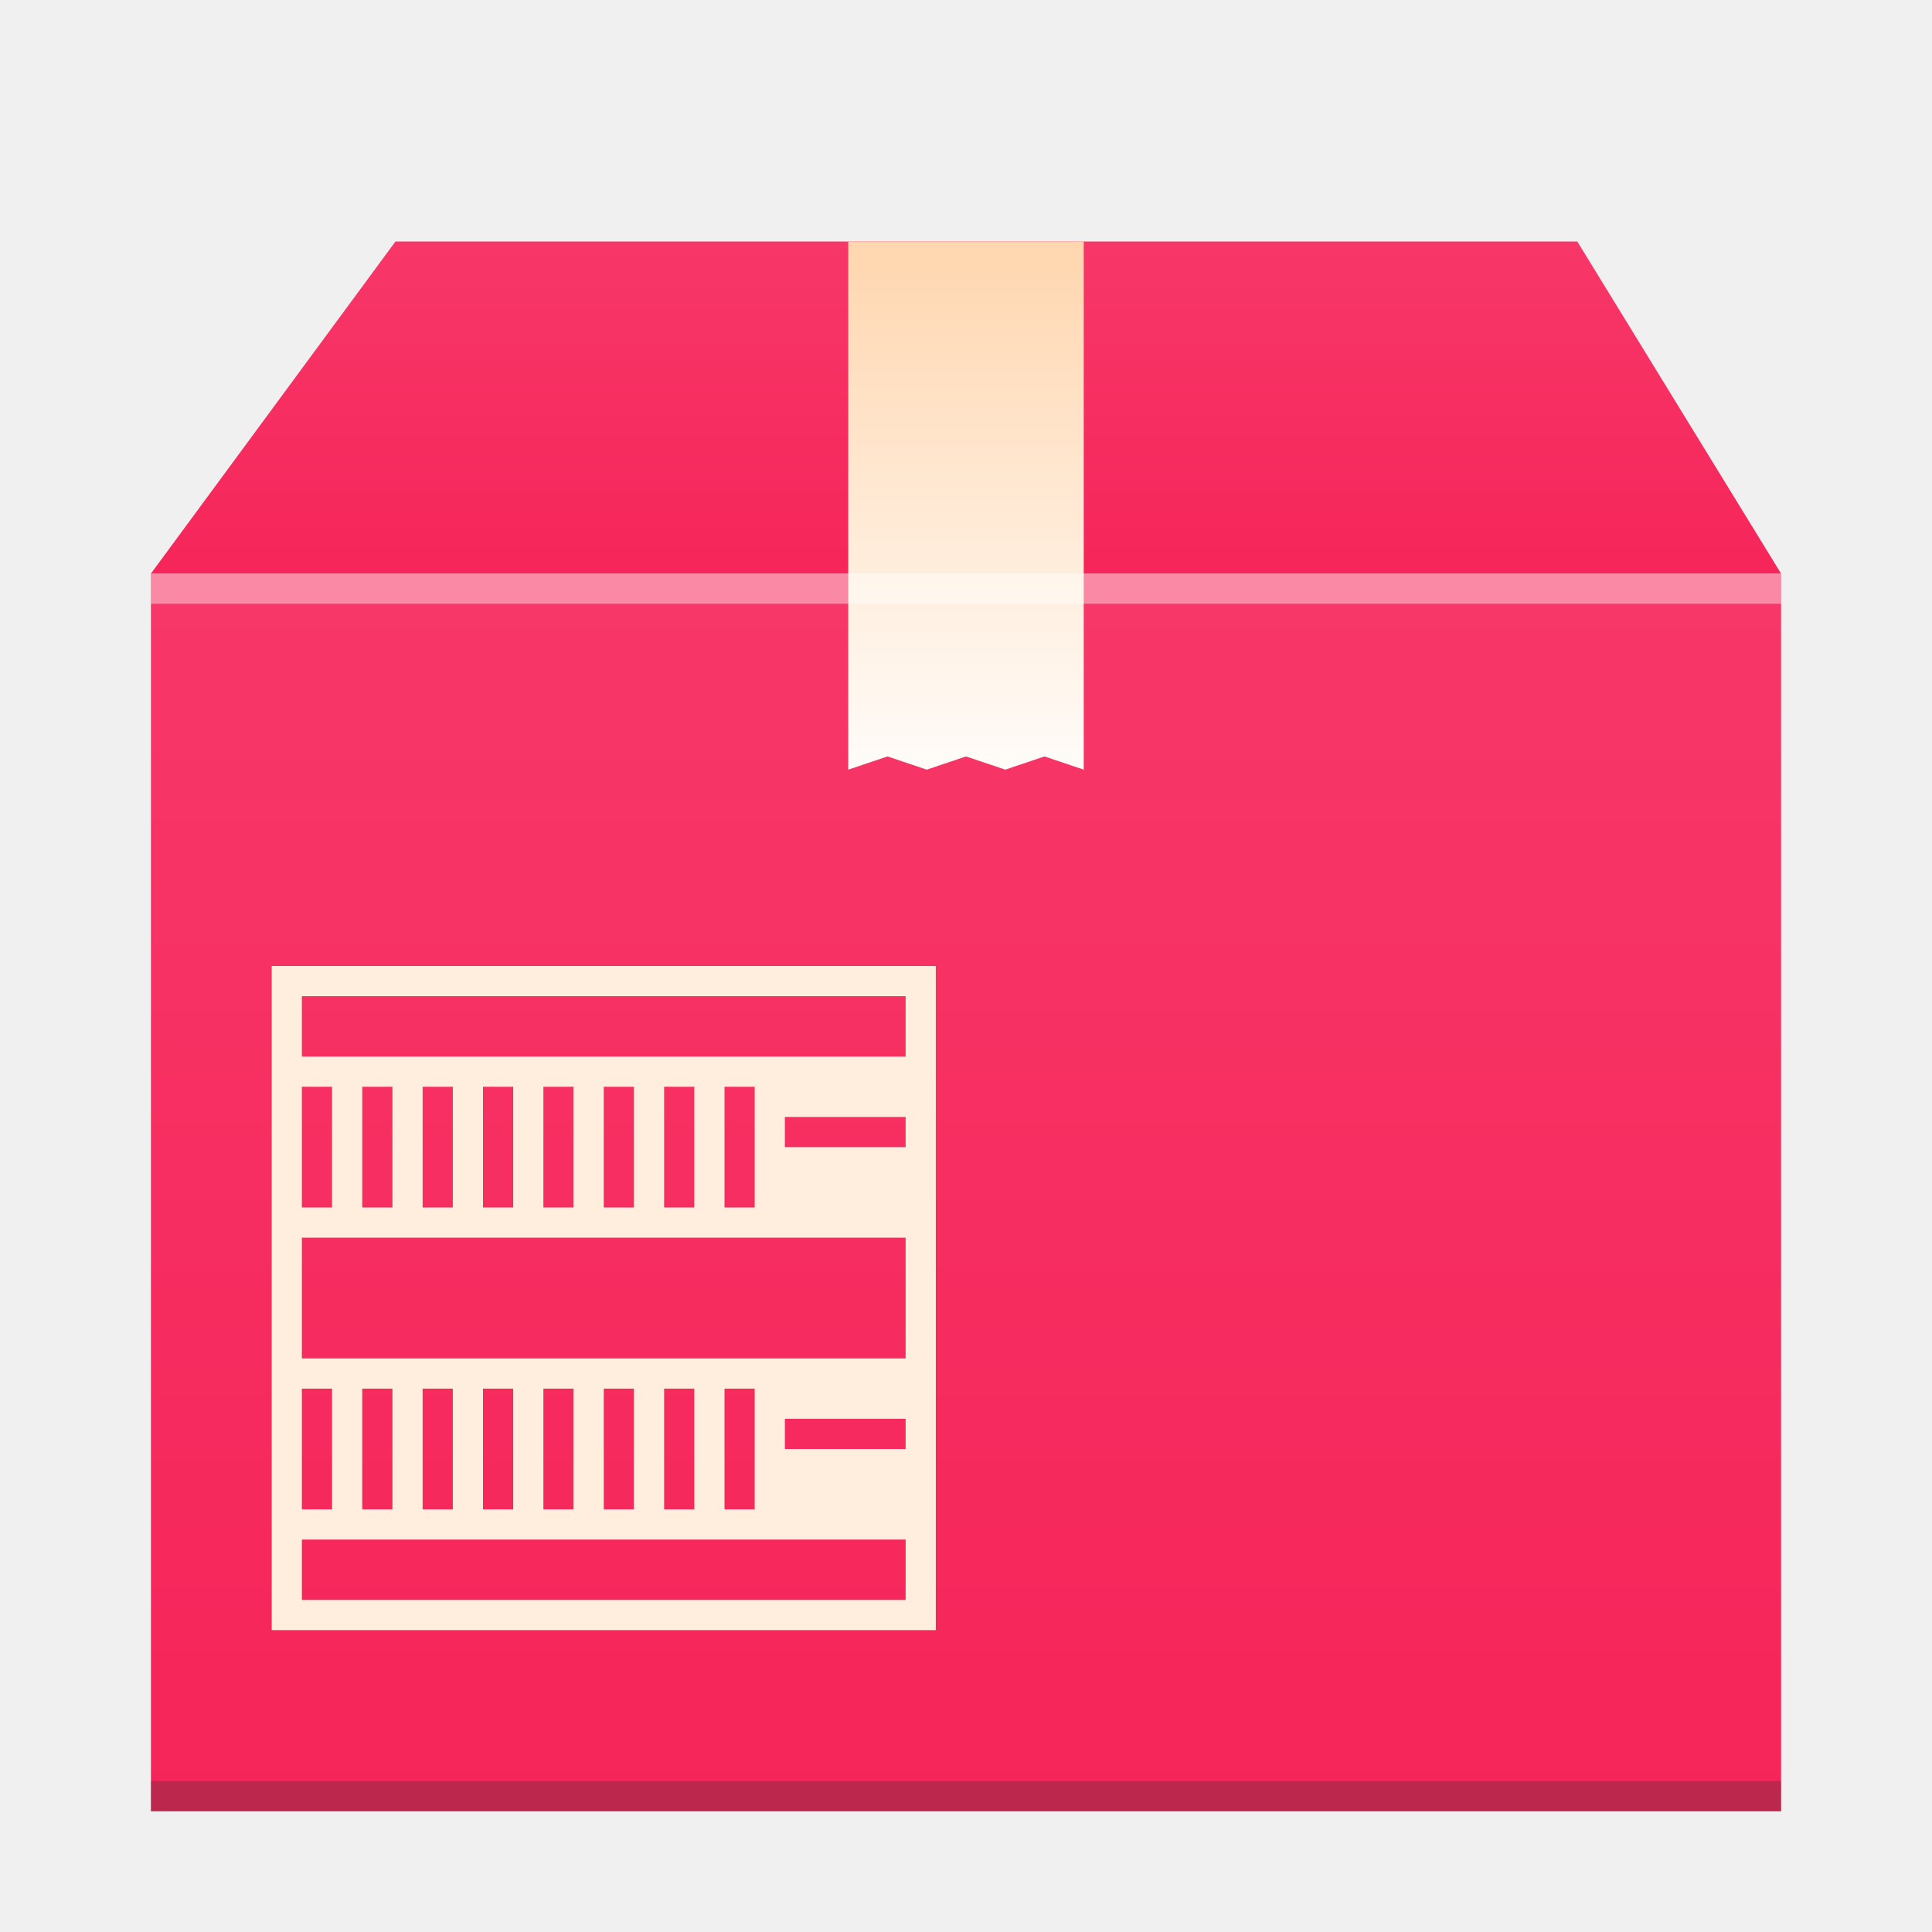
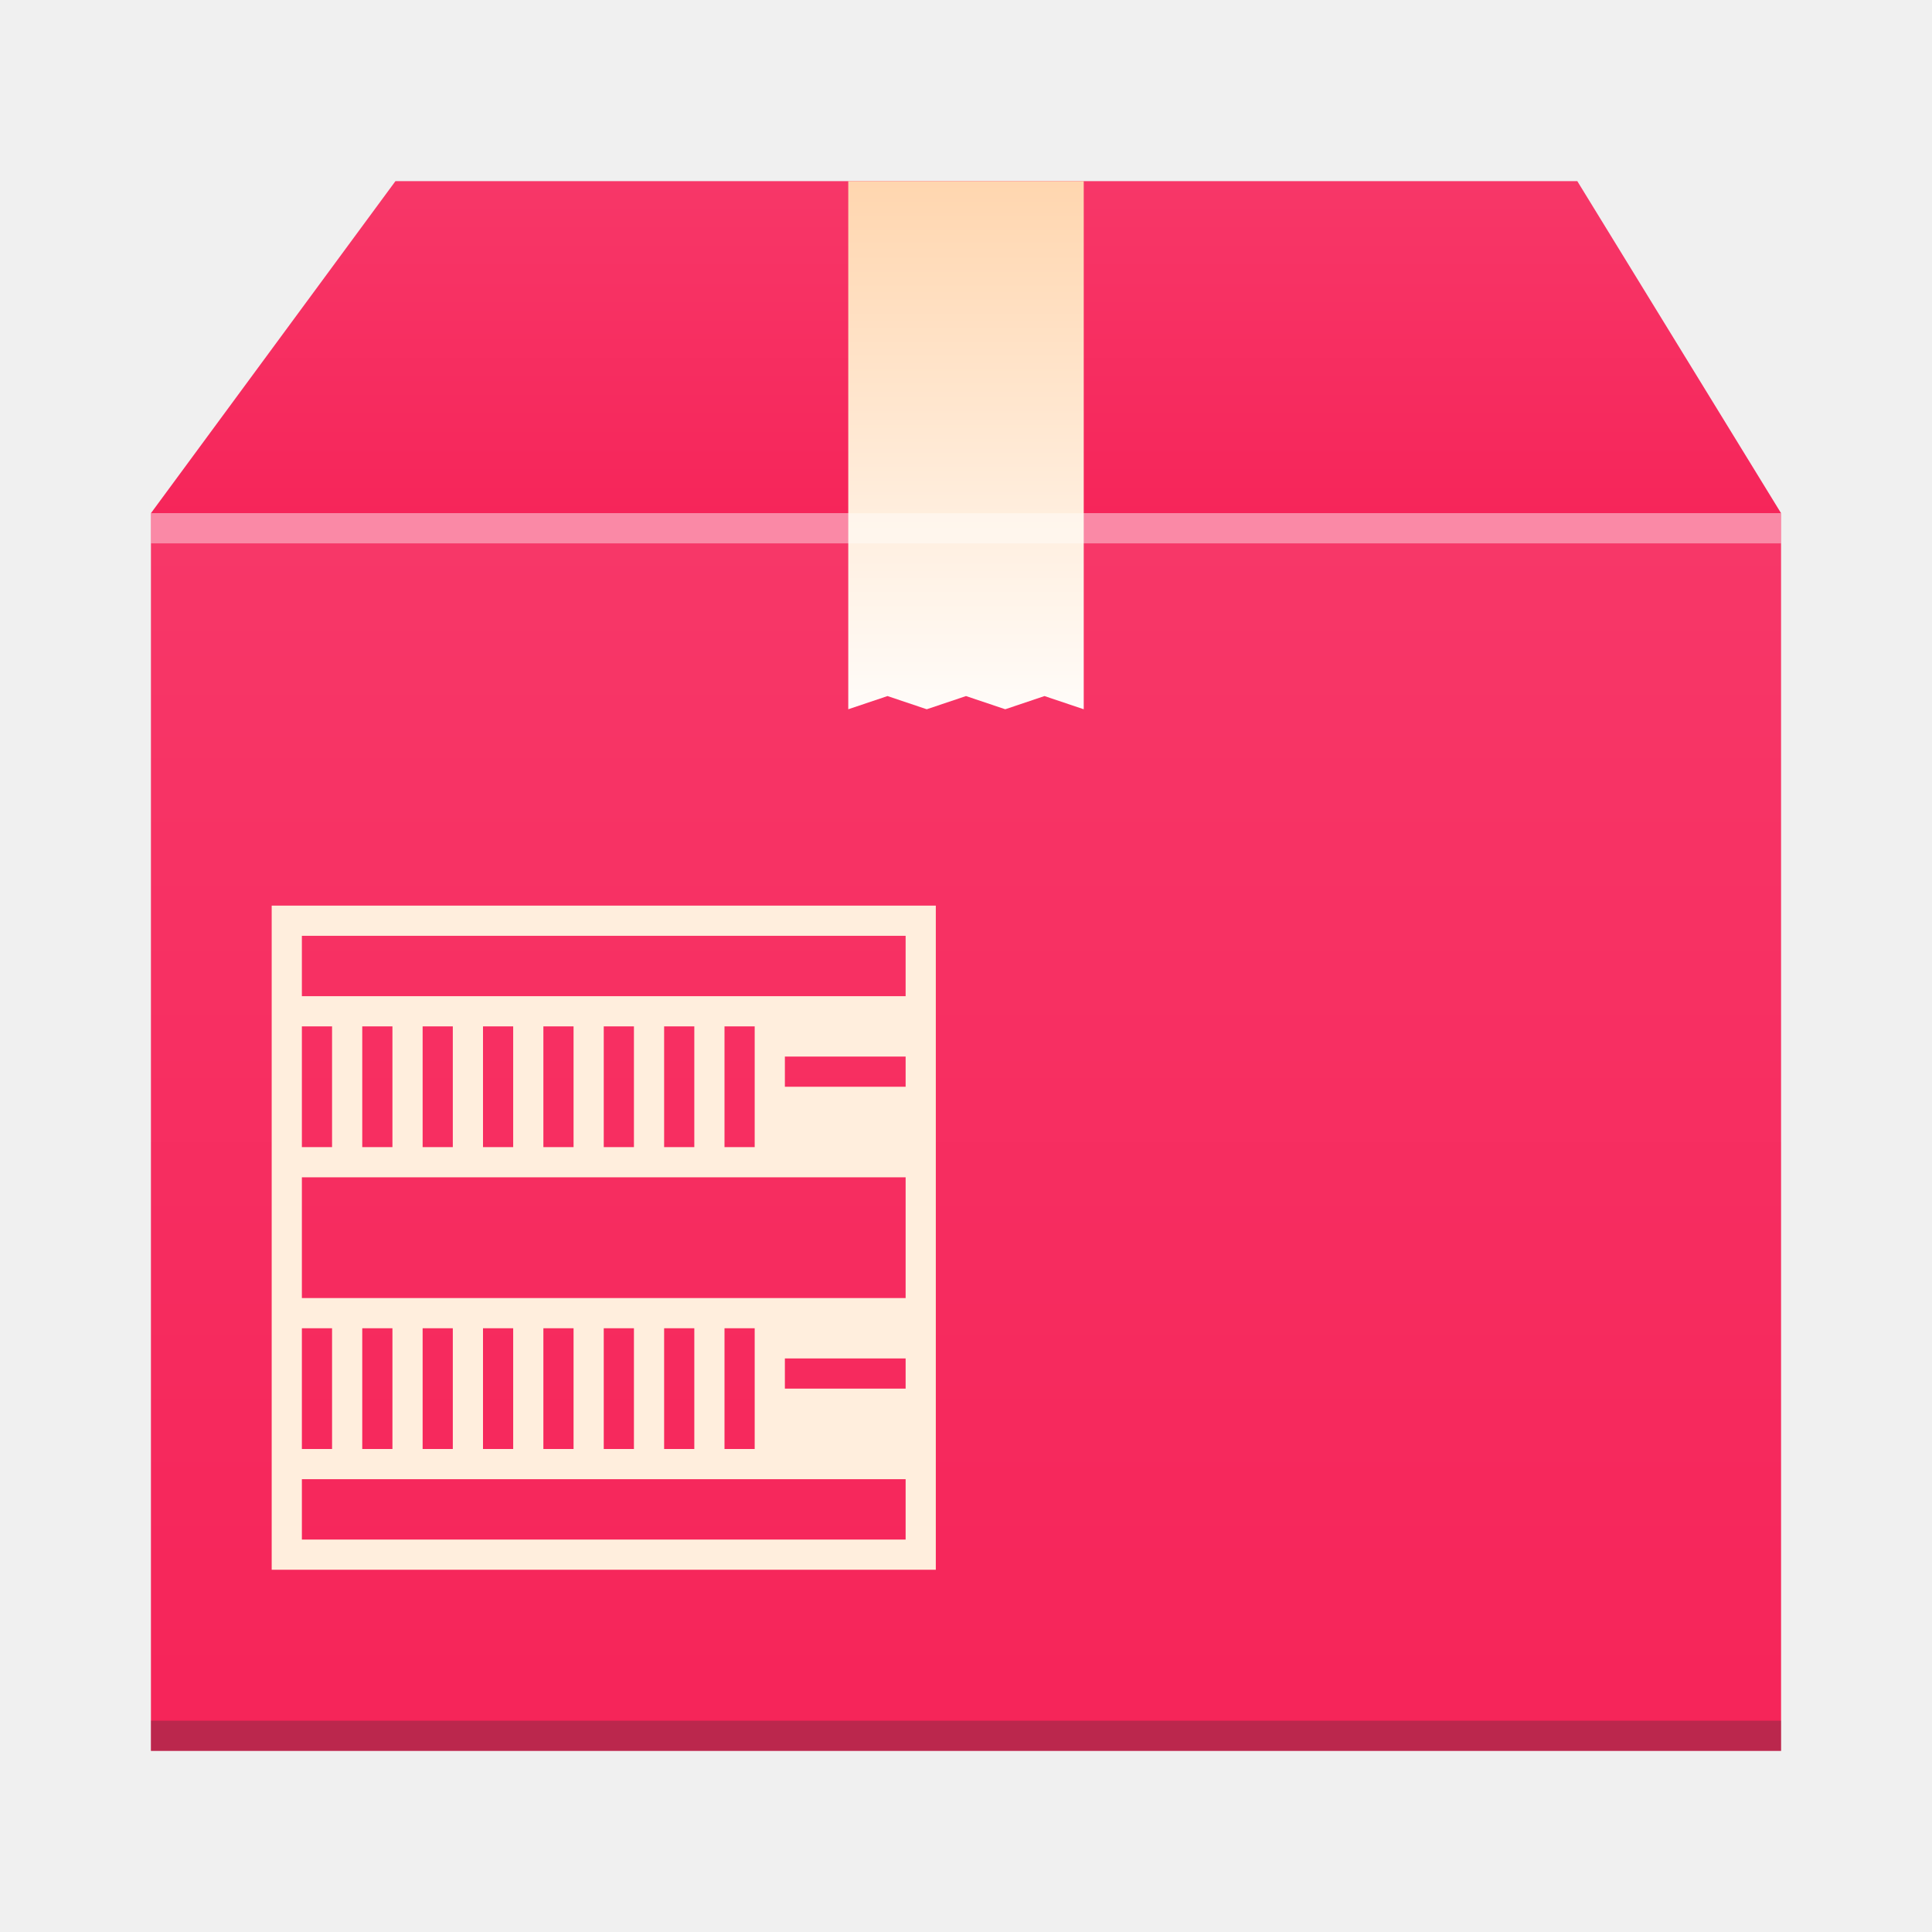
- <svg xmlns="http://www.w3.org/2000/svg" xmlns:xlink="http://www.w3.org/1999/xlink" width="64" viewBox="0 0 64 64" height="64">
+ <svg xmlns="http://www.w3.org/2000/svg" xmlns:xlink="http://www.w3.org/1999/xlink" width="64" viewBox="0 2 64 64" height="64">
  <defs>
    <linearGradient id="a" y1="512.8" y2="503.8" x2="0" gradientUnits="userSpaceOnUse" gradientTransform="matrix(1.35 0 0 1.3-519.57-646.94)">
      <stop stop-color="#f62459" />
      <stop offset="1" stop-color="#f73768" />
    </linearGradient>
    <linearGradient id="b" xlink:href="#a" y1="543.8" y2="512.8" x2="0" gradientUnits="userSpaceOnUse" gradientTransform="matrix(1.35 0 0 1.3-519.57-646.94)" />
    <linearGradient id="c" y1="8" y2="25.527" x2="0" gradientUnits="userSpaceOnUse">
      <stop stop-color="#ffd6af" />
      <stop offset="1" stop-color="#fffcf9" />
    </linearGradient>
  </defs>
  <rect width="54" x="5" y="19" stroke-opacity=".55" fill="url(#b)" height="41" stroke-width="2.8" />
  <path fill="url(#a)" fill-rule="evenodd" d="m5 19l8.1-11h39.15l6.75 11z" />
  <path stroke-opacity=".55" fill="url(#c)" stroke-width="2.8" d="m28.1 8v17.495l1.3-.437 1.3.437 1.3-.437 1.3.437 1.3-.437 1.3.437v-17.495z" />
  <path fill="#ffeedd" color-rendering="auto" color-interpolation-filters="linearRGB" shape-rendering="auto" image-rendering="auto" text-rendering="auto" color-interpolation="sRGB" color="#4d4d4d" d="m9 32v22h22v-22zm1 1h20v2h-20zm0 3h1v4h-1zm2 0h1v4h-1zm2 0h1v4h-1zm2 0h1v4h-1zm2 0h1v4h-1zm2 0h1v4h-1zm2 0h1v4h-1zm2 0h1v4h-1zm2 1h4v1h-4zm-16 4h20v4h-20zm0 5h1v4h-1zm2 0h1v4h-1zm2 0h1v4h-1zm2 0h1v4h-1zm2 0h1v4h-1zm2 0h1v4h-1zm2 0h1v4h-1zm2 0h1v4h-1zm2 1h4v1h-4zm-16 4h20v2h-20z" />
  <g transform="scale(1-1)">
    <rect width="54" x="5" y="-60" fill="#2e3132" height="1" fill-opacity=".294" />
    <rect width="54" x="5" y="-20" fill="#ffffff" height="1" fill-opacity=".412" />
  </g>
</svg>
